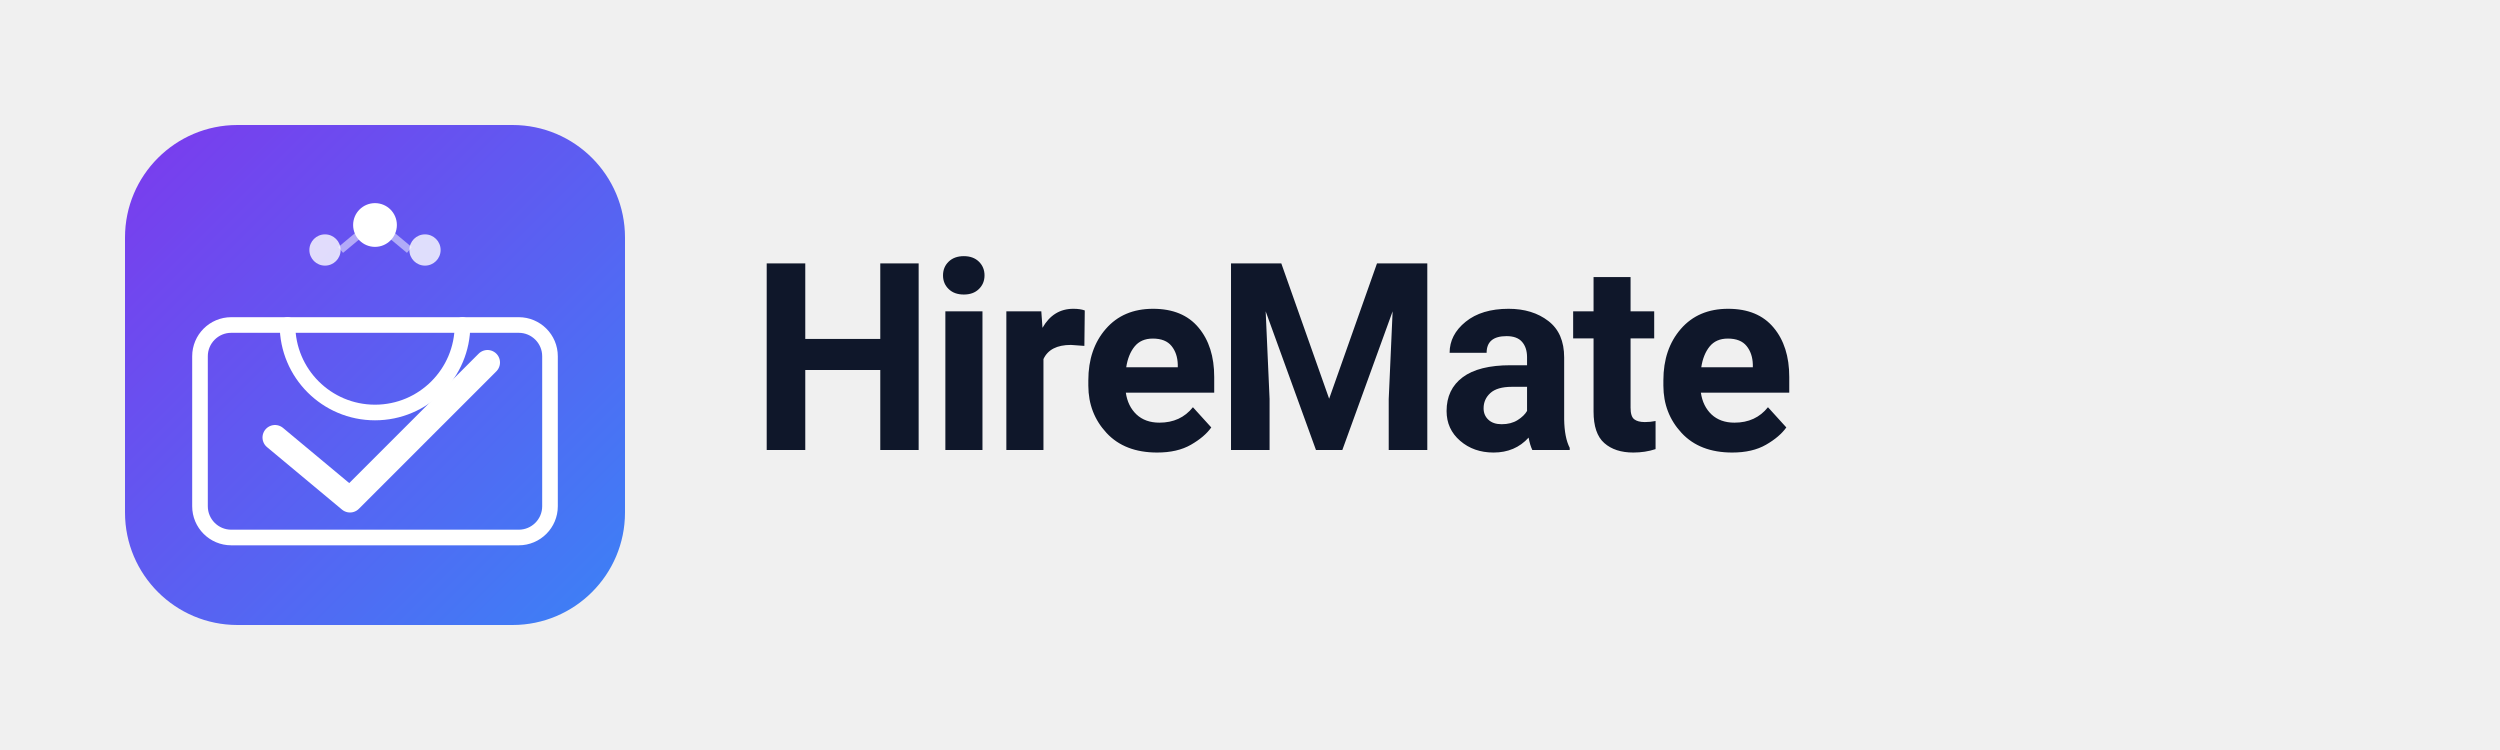
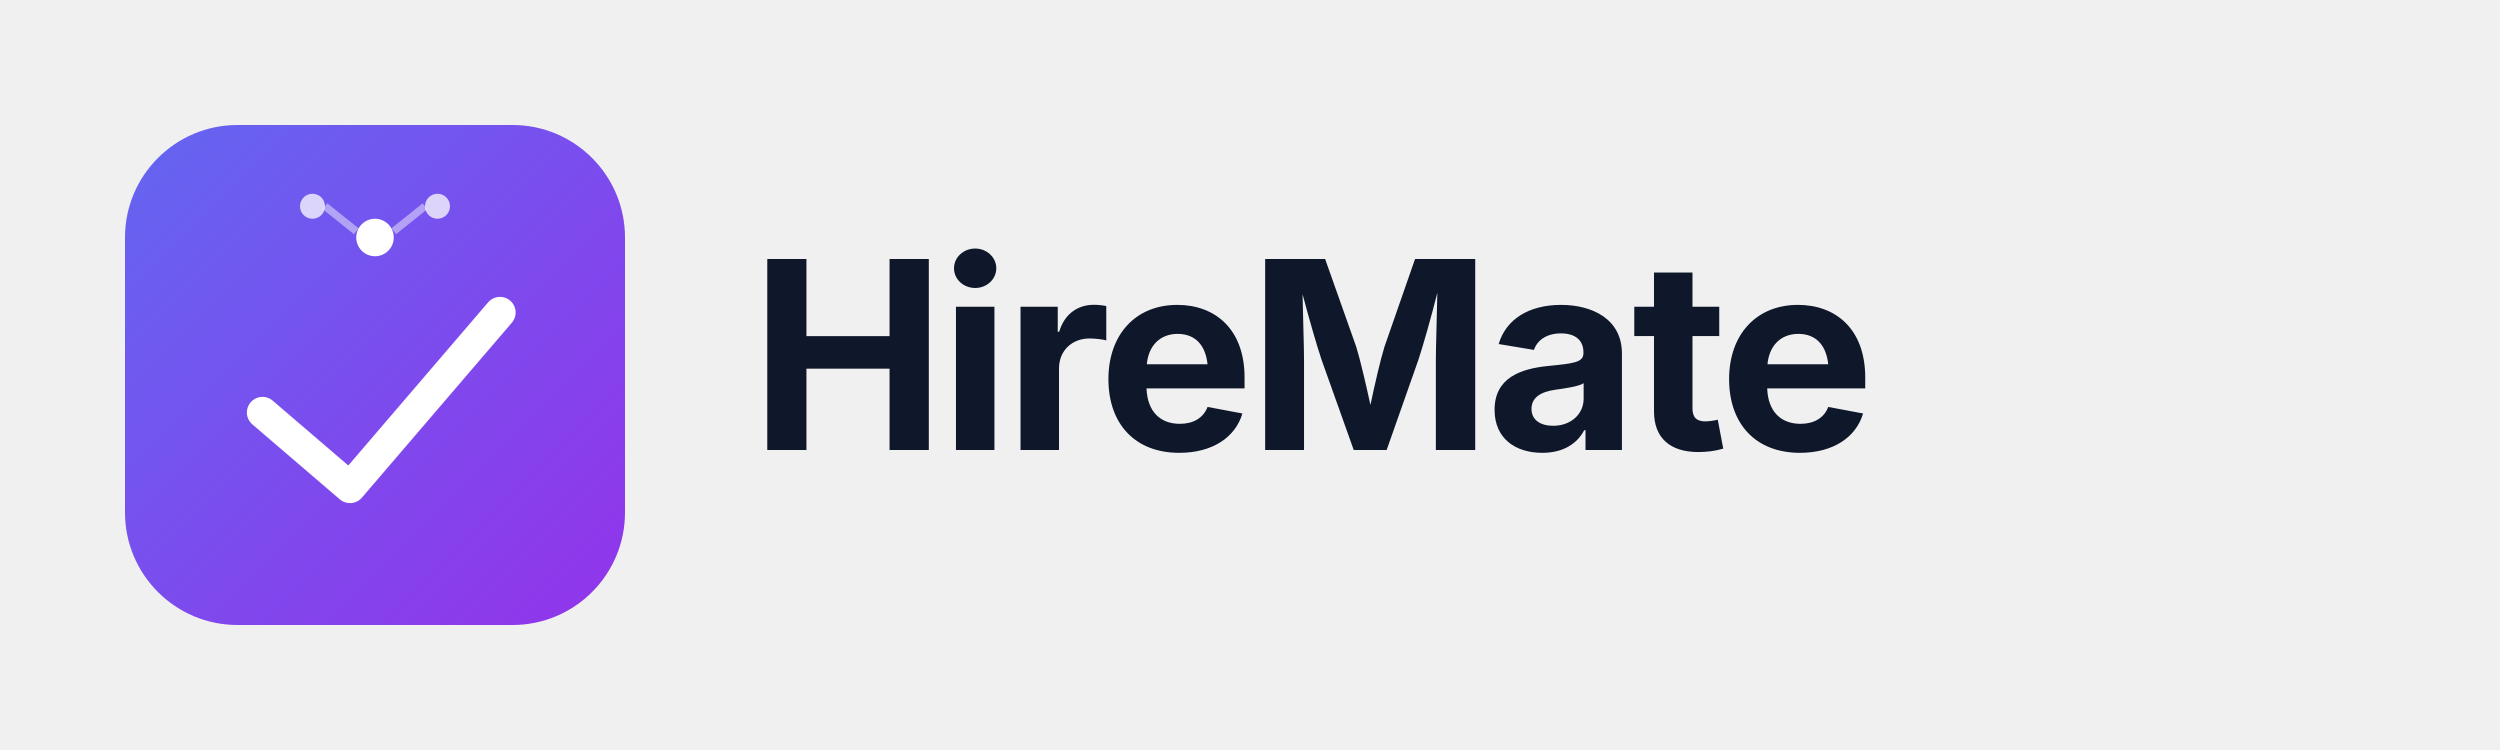
<svg xmlns="http://www.w3.org/2000/svg" width="400" height="120" viewBox="0 0 400 120" fill="none">
  <defs>
    <linearGradient id="g" x1="0" y1="0" x2="80" y2="80" gradientUnits="userSpaceOnUse">
-       <stop stop-color="#7C3AED" />
-       <stop offset="1" stop-color="#3B82F6" />
+       <stop stop-color="#6366F1" />
+       <stop offset="1" stop-color="#9333EA" />
    </linearGradient>
  </defs>
  <g transform="translate(20, 20)">
    <rect width="80" height="80" rx="18" fill="url(#g)" />
-     <rect x="12" y="32" width="56" height="34" rx="5" stroke="white" stroke-width="2.5" fill="none" />
-     <path d="M 26 32 A 14 14 0 0 0 54 32" stroke="white" stroke-width="2.5" stroke-linecap="round" fill="none" />
-     <circle cx="40" cy="16" r="3.5" fill="white" />
-     <circle cx="32" cy="20" r="2.5" fill="white" opacity="0.8" />
-     <circle cx="48" cy="20" r="2.5" fill="white" opacity="0.8" />
-     <line x1="34.5" y1="20" x2="37.5" y2="17.5" stroke="white" stroke-width="1.2" opacity="0.5" />
-     <line x1="42.5" y1="17.5" x2="45.5" y2="20" stroke="white" stroke-width="1.2" opacity="0.5" />
-     <path d="M 24 50 L 36 60 L 58 38" stroke="white" stroke-width="4" stroke-linecap="round" stroke-linejoin="round" fill="none" />
+     <path d="M 22 46 L 36 58 L 60 30" stroke="white" stroke-width="5" stroke-linecap="round" stroke-linejoin="round" fill="none" />
+     <circle cx="40" cy="18" r="3" fill="white" />
+     <circle cx="30" cy="13" r="2" fill="white" opacity="0.75" />
+     <circle cx="50" cy="13" r="2" fill="white" opacity="0.75" />
+     <line x1="32" y1="13" x2="37" y2="17" stroke="white" stroke-width="1.2" opacity="0.45" />
+     <line x1="43" y1="17" x2="48" y2="13" stroke="white" stroke-width="1.2" opacity="0.45" />
  </g>
-   <text x="120" y="72" font-family="system-ui, -apple-system, 'Segoe UI', Roboto, 'Helvetica Neue', Arial, sans-serif" font-size="42" font-weight="700" fill="#0F172A" letter-spacing="-0.025em">HireMate</text>
+   <text x="120" y="72" font-family="'Inter', system-ui, -apple-system, sans-serif" font-size="42" font-weight="700" fill="#0F172A" letter-spacing="-0.025em">HireMate</text>
</svg>
